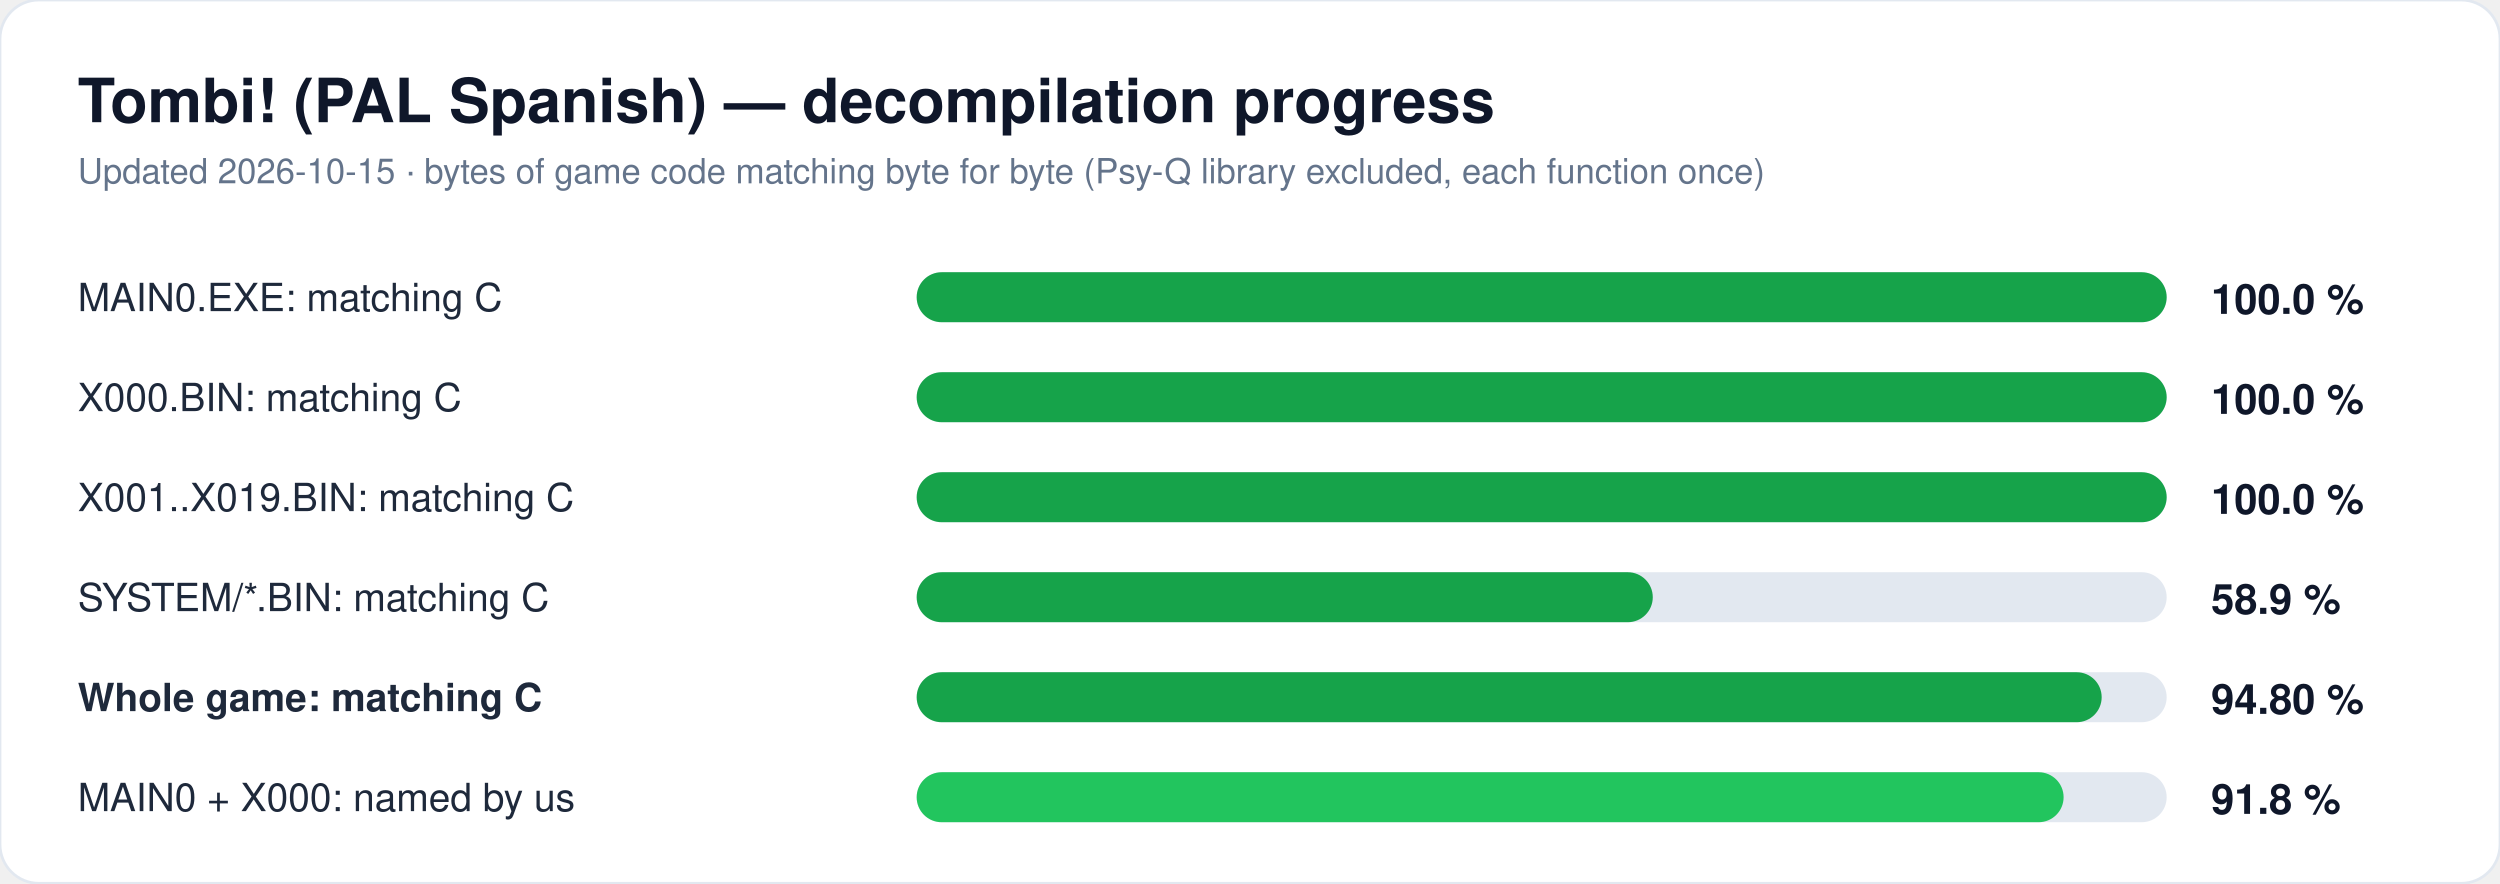
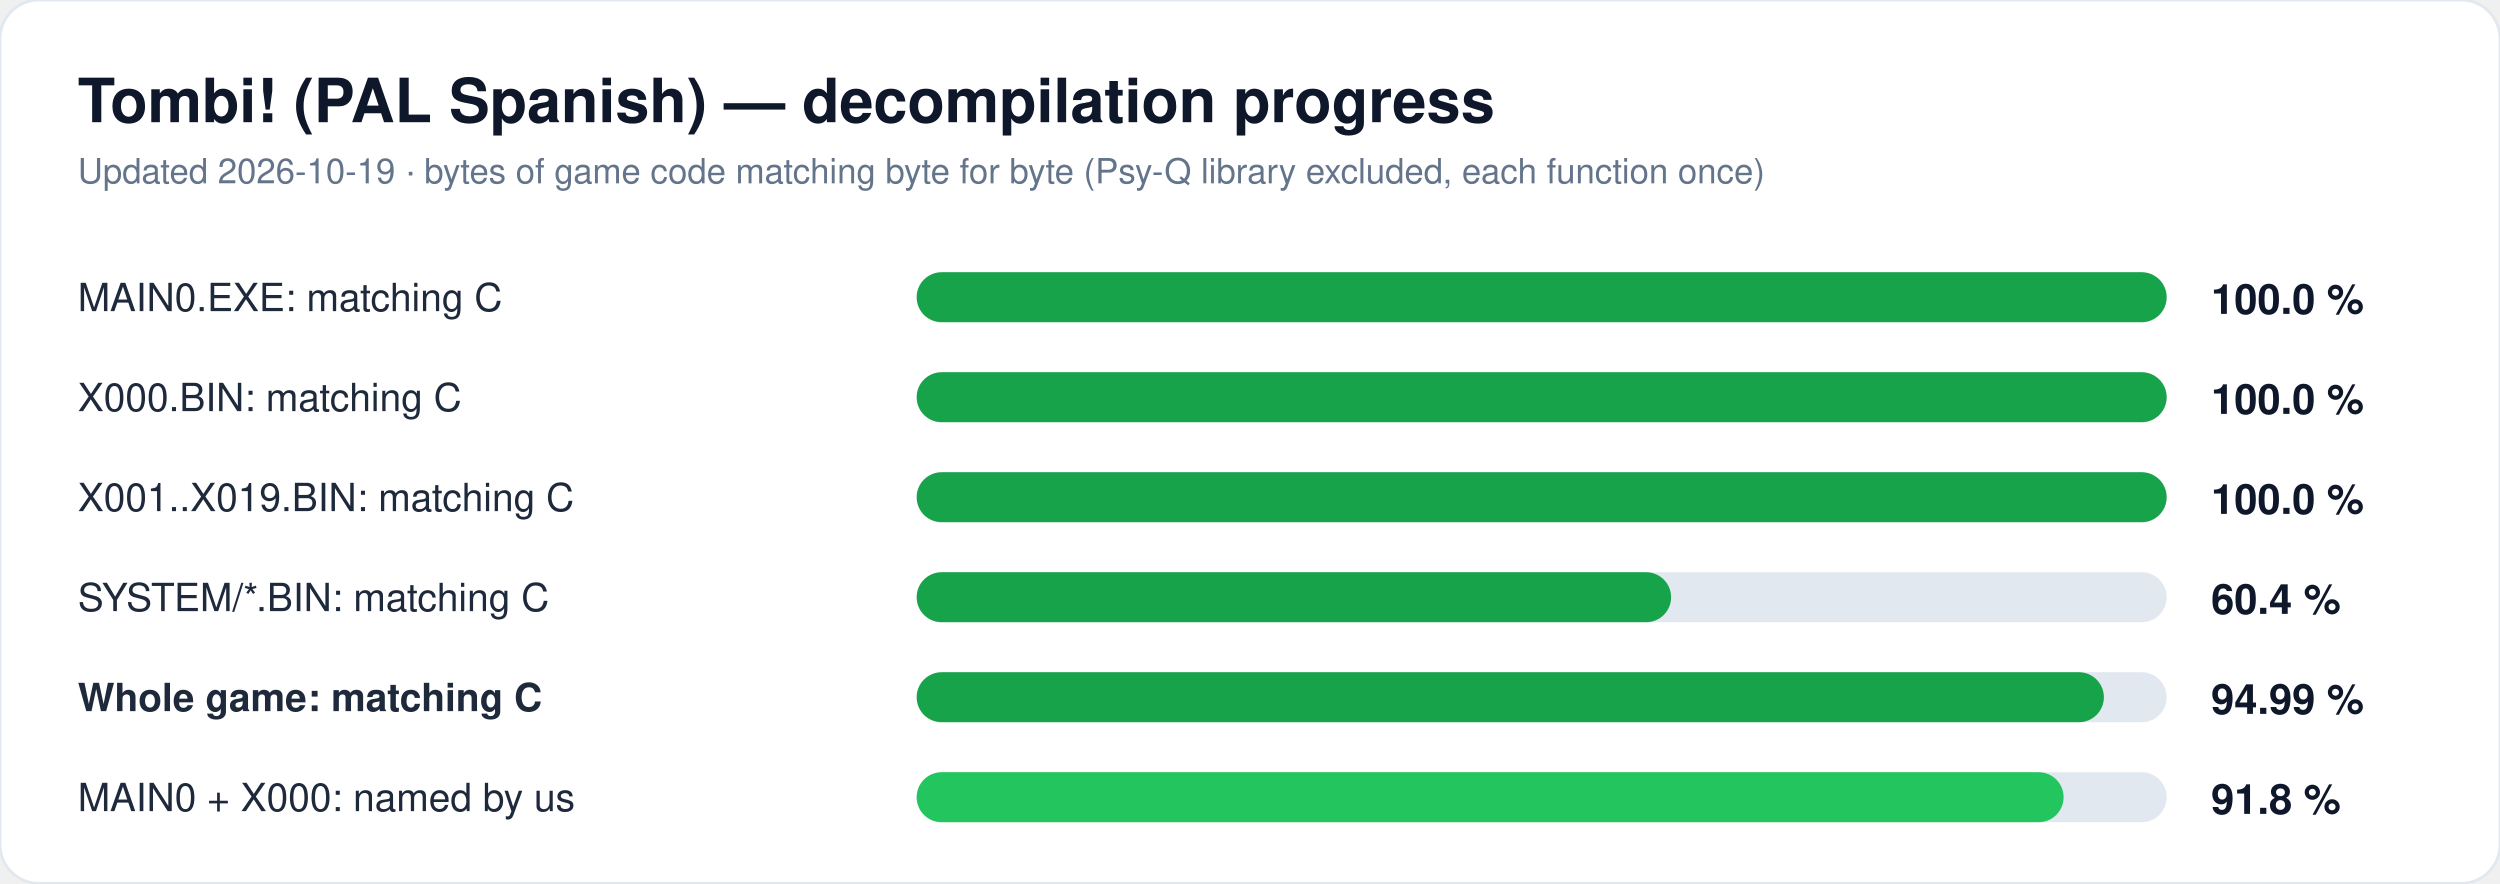
<svg xmlns="http://www.w3.org/2000/svg" width="900" height="318" viewBox="0 0 900 318" role="img" aria-label="Decompilation progress">
  <rect width="900" height="318" rx="14" fill="#ffffff" stroke="#e2e8f0" />
  <text x="28" y="44" font-family="Segoe UI,Helvetica,Arial,sans-serif" font-size="22" font-weight="700" fill="#0f172a">Tombi! (PAL Spanish) — decompilation progress</text>
-   <text x="28" y="66" font-family="Segoe UI,Helvetica,Arial,sans-serif" font-size="12.5" fill="#64748b">Updated 2026-10-15 · bytes of game code matching byte for byte (Psy-Q library excluded, each function once)</text>
+   <text x="28" y="66" font-family="Segoe UI,Helvetica,Arial,sans-serif" font-size="12.5" fill="#64748b">Updated 2026-10-19 · bytes of game code matching byte for byte (Psy-Q library excluded, each function once)</text>
  <text x="28" y="112" font-family="Segoe UI,Helvetica,Arial,sans-serif" font-size="14" fill="#1e293b">MAIN0.EXE: matching C</text>
  <rect x="330" y="98" width="450" height="18" rx="9" fill="#e2e8f0" />
  <rect x="330" y="98" width="450.0" height="18" rx="9" fill="#16a34a" />
  <text x="796" y="113" font-family="Segoe UI,Helvetica,Arial,sans-serif" font-size="15" font-weight="700" fill="#0f172a">100.0 %</text>
  <text x="28" y="148" font-family="Segoe UI,Helvetica,Arial,sans-serif" font-size="14" fill="#1e293b">X000.BIN: matching C</text>
  <rect x="330" y="134" width="450" height="18" rx="9" fill="#e2e8f0" />
  <rect x="330" y="134" width="450.0" height="18" rx="9" fill="#16a34a" />
  <text x="796" y="149" font-family="Segoe UI,Helvetica,Arial,sans-serif" font-size="15" font-weight="700" fill="#0f172a">100.0 %</text>
  <text x="28" y="184" font-family="Segoe UI,Helvetica,Arial,sans-serif" font-size="14" fill="#1e293b">X001..X019.BIN: matching C</text>
  <rect x="330" y="170" width="450" height="18" rx="9" fill="#e2e8f0" />
  <rect x="330" y="170" width="450.0" height="18" rx="9" fill="#16a34a" />
  <text x="796" y="185" font-family="Segoe UI,Helvetica,Arial,sans-serif" font-size="15" font-weight="700" fill="#0f172a">100.0 %</text>
  <text x="28" y="220" font-family="Segoe UI,Helvetica,Arial,sans-serif" font-size="14" fill="#1e293b">SYSTEM/*.BIN: matching C</text>
  <rect x="330" y="206" width="450" height="18" rx="9" fill="#e2e8f0" />
-   <rect x="330" y="206" width="265.0" height="18" rx="9" fill="#16a34a" />
-   <text x="796" y="221" font-family="Segoe UI,Helvetica,Arial,sans-serif" font-size="15" font-weight="700" fill="#0f172a">58.9 %</text>
+   <rect x="330" y="206" width="271.6" height="18" rx="9" fill="#16a34a" />
+   <text x="796" y="221" font-family="Segoe UI,Helvetica,Arial,sans-serif" font-size="15" font-weight="700" fill="#0f172a">60.4 %</text>
  <text x="28" y="256" font-family="Segoe UI,Helvetica,Arial,sans-serif" font-size="14" font-weight="700" fill="#1e293b">Whole game: matching C</text>
  <rect x="330" y="242" width="450" height="18" rx="9" fill="#e2e8f0" />
-   <rect x="330" y="242" width="426.6" height="18" rx="9" fill="#16a34a" />
-   <text x="796" y="257" font-family="Segoe UI,Helvetica,Arial,sans-serif" font-size="15" font-weight="700" fill="#0f172a">94.80 %</text>
+   <rect x="330" y="242" width="427.4" height="18" rx="9" fill="#16a34a" />
+   <text x="796" y="257" font-family="Segoe UI,Helvetica,Arial,sans-serif" font-size="15" font-weight="700" fill="#0f172a">94.99 %</text>
  <text x="28" y="292" font-family="Segoe UI,Helvetica,Arial,sans-serif" font-size="14" fill="#1e293b">MAIN0 + X000: named by us</text>
  <rect x="330" y="278" width="450" height="18" rx="9" fill="#e2e8f0" />
  <rect x="330" y="278" width="412.9" height="18" rx="9" fill="#22c55e" />
  <text x="796" y="293" font-family="Segoe UI,Helvetica,Arial,sans-serif" font-size="15" font-weight="700" fill="#0f172a">91.8 %</text>
</svg>
